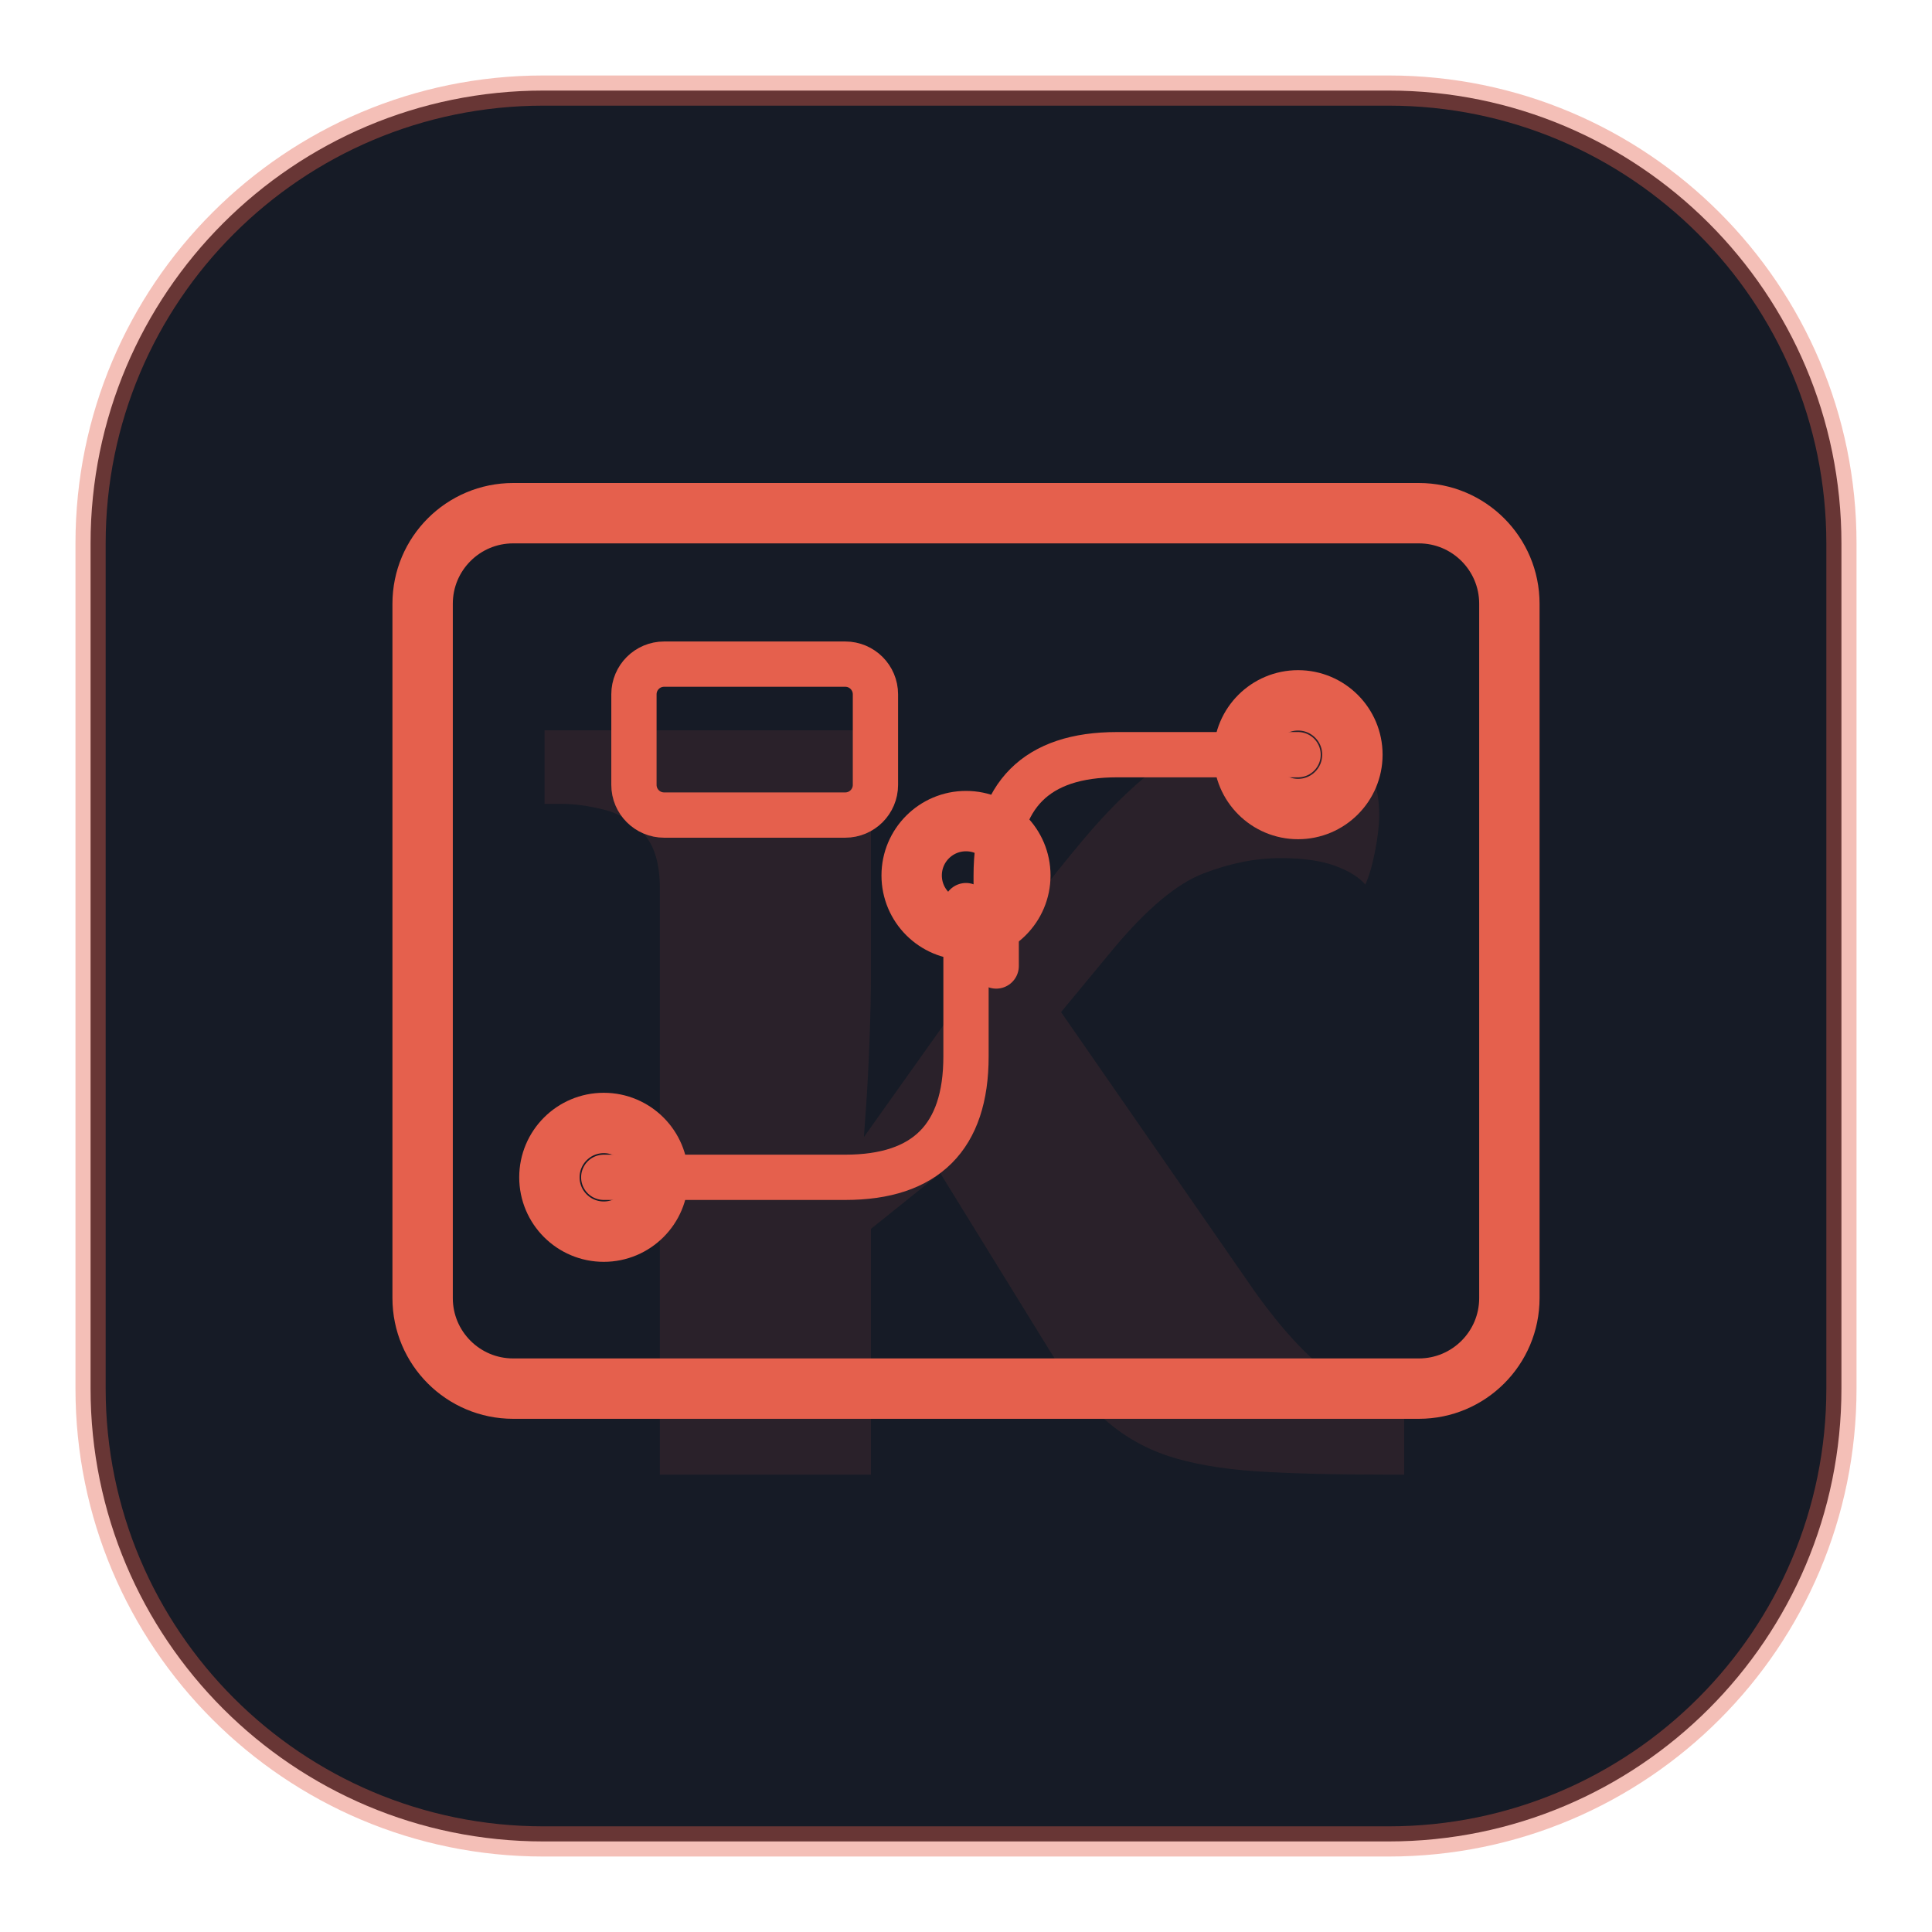
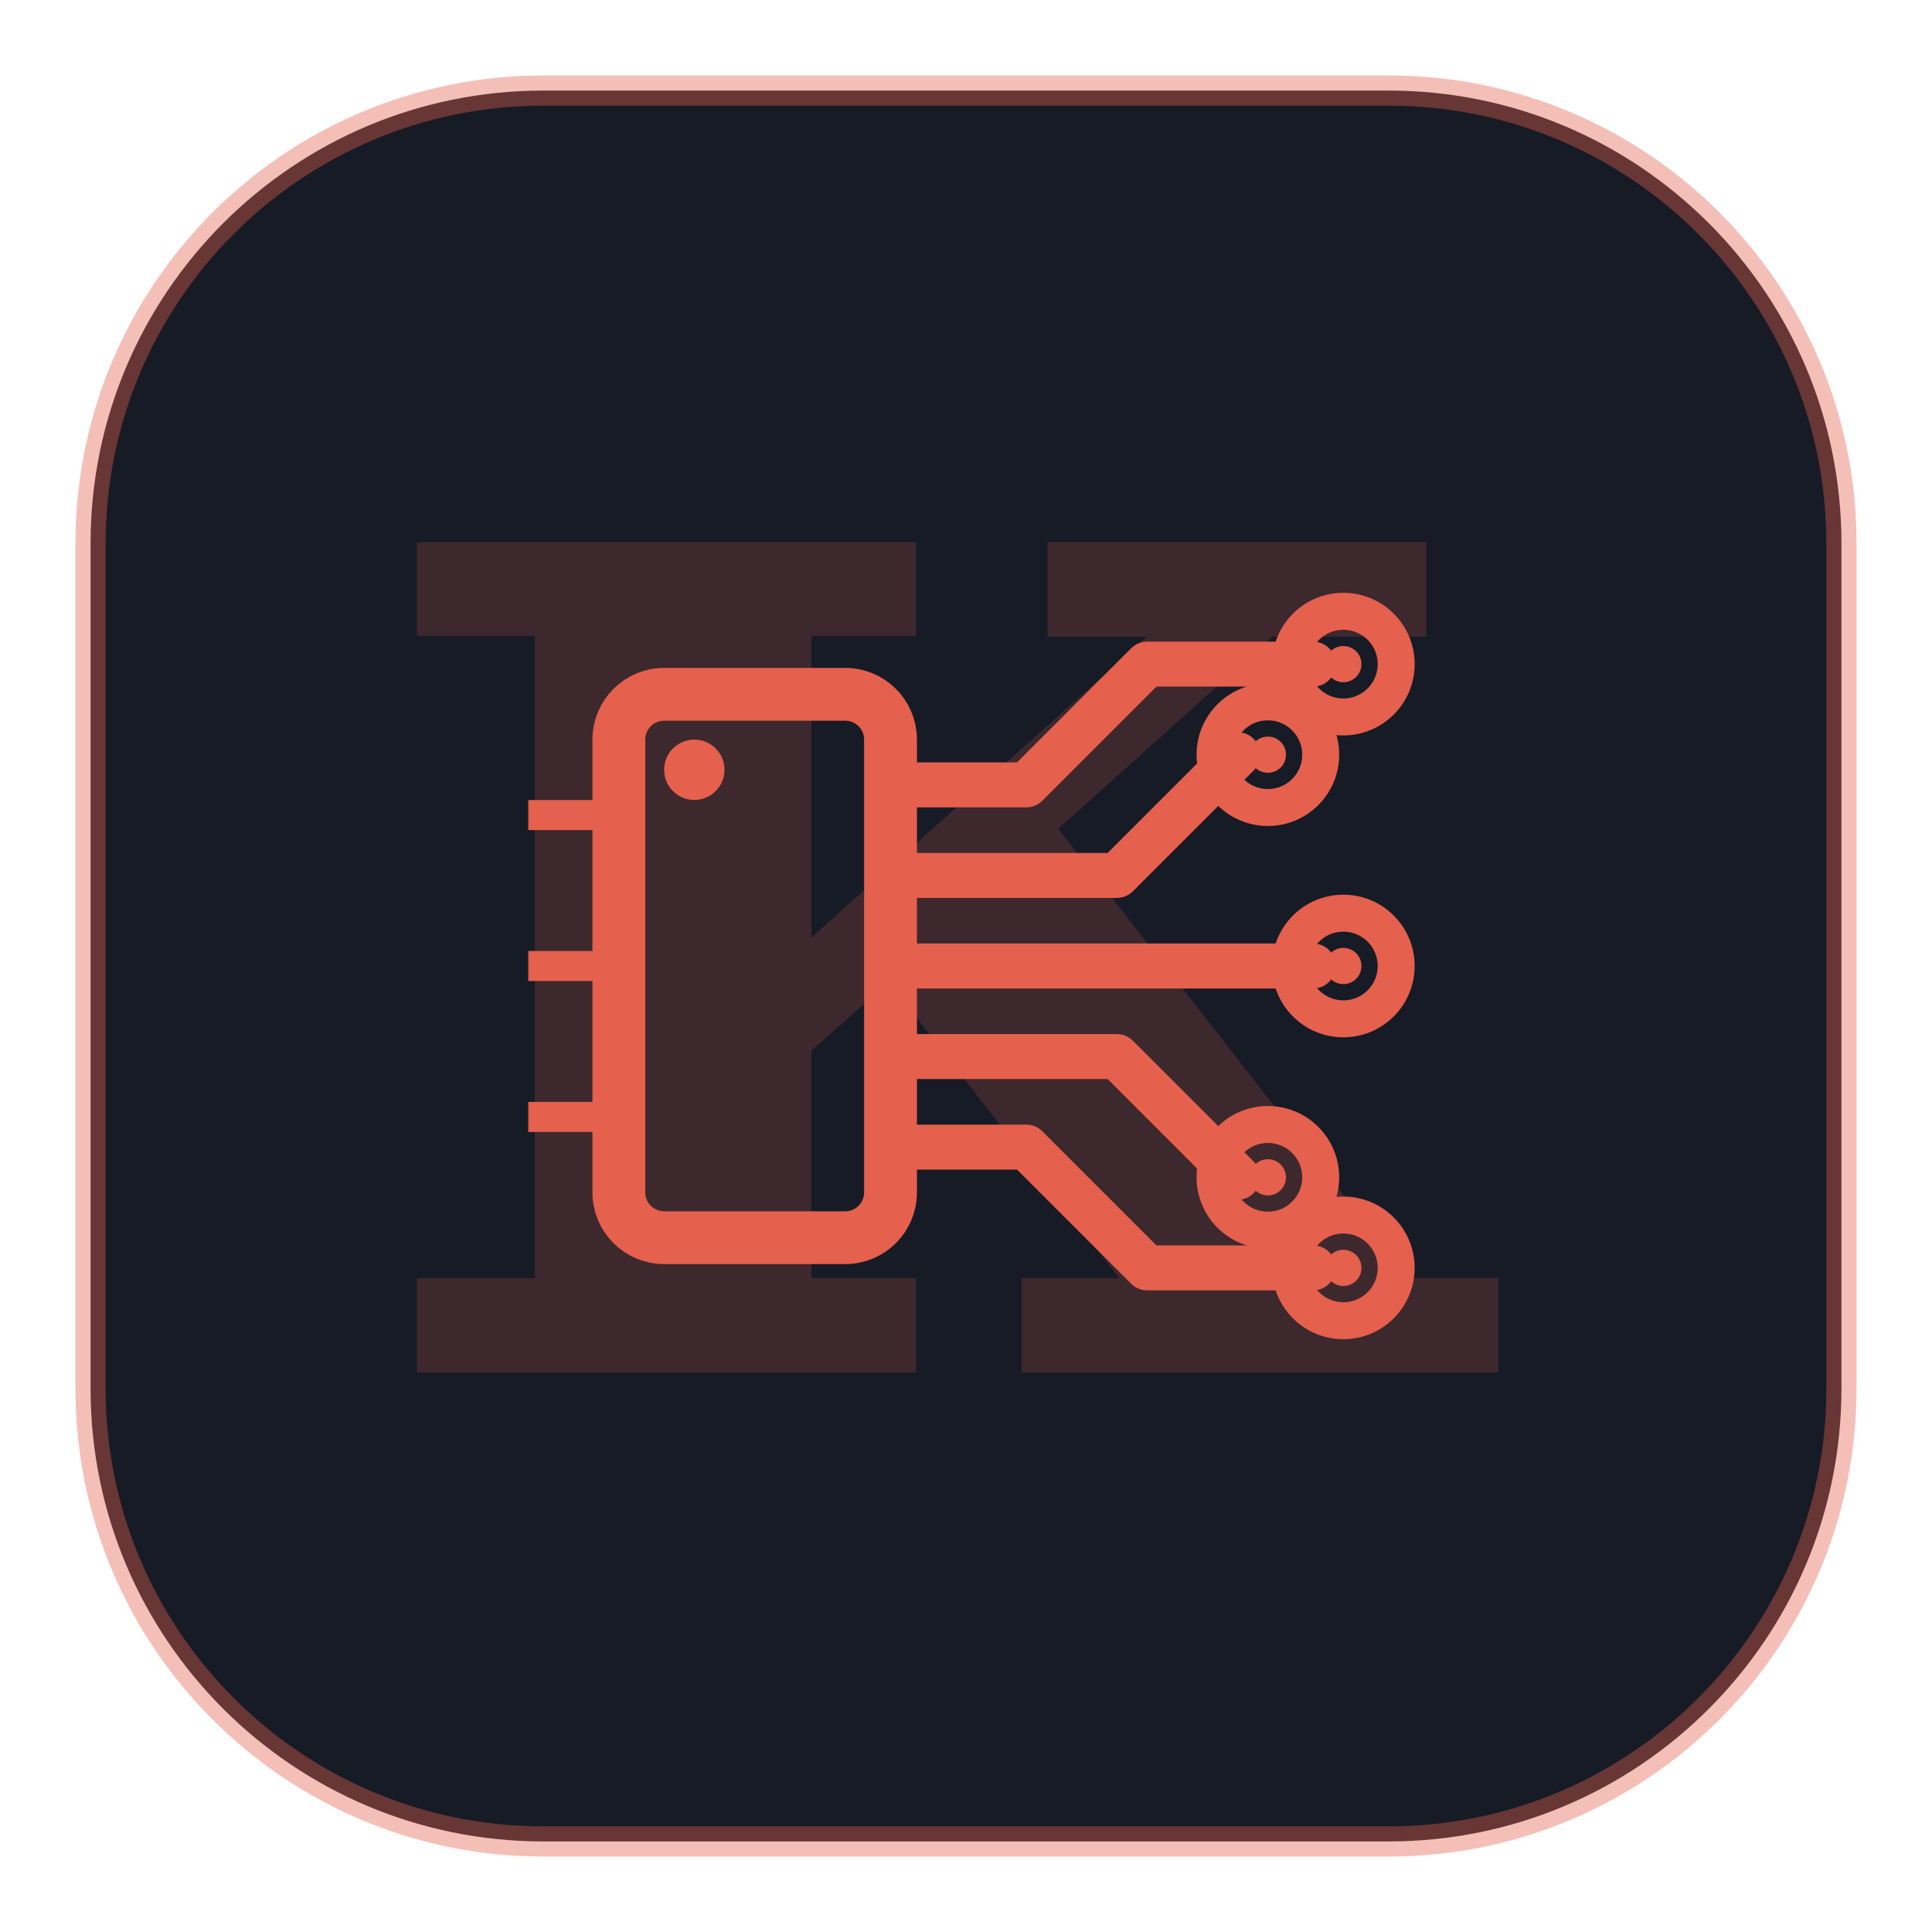
- <svg xmlns="http://www.w3.org/2000/svg" viewBox="0 0 128 128" width="128" height="128" role="img" aria-label="xmKappa (Kappa) — PCB / electronics">
+ <svg xmlns="http://www.w3.org/2000/svg" viewBox="0 0 128 128" width="128" height="128" role="img" aria-label="xmKappa — κ — PCB fan-out: IC footprint, traces and vias (electronics / KiCAD)">
  <rect x="6" y="6" width="116" height="116" rx="30" fill="#161B26" stroke="#E5604D" stroke-opacity="0.4" stroke-width="2" />
-   <text x="64" y="62" font-family="Georgia, serif" font-size="92" font-weight="700" fill="#E5604D" opacity="0.10" text-anchor="middle" dominant-baseline="central">κ</text>
-   <g stroke="#E5604D" stroke-width="4" fill="none" stroke-linecap="round" stroke-linejoin="round">
-     <rect x="28" y="34" width="72" height="58" rx="6" />
-     <g stroke-width="3">
-       <path d="M40 78 H56 Q64 78 64 70 V60" />
-       <path d="M86 50 H74 Q66 50 66 58 V64" />
-     </g>
-     <circle cx="40" cy="78" r="3.6" />
-     <circle cx="64" cy="58" r="3.6" />
-     <circle cx="86" cy="50" r="3.6" />
-     <rect x="42" y="44" width="16" height="10" rx="2" stroke-width="3" />
+   <path d="M60.696 90.938H27.623V84.675H35.438V42.13H27.623V35.919H60.696V42.13H53.761V62.108L75.965 42.182H69.392V35.919H94.494V42.182H84.298L70.116 54.914L93.304 84.675H99.256V90.938H67.684V84.675H74.153L58.885 65.059L53.761 69.613V84.675H60.696Z" fill="#E5604D" opacity="0.190" />
+   <g stroke="#E5604D" fill="none" stroke-linecap="round" stroke-linejoin="round" stroke-width="2.98">
+     <path d="M59 52 H68 L76 44 H87" />
+     <path d="M59 58 H74 L82 50" />
+     <path d="M59 64 H87" />
+     <path d="M59 70 H74 L82 78" />
+     <path d="M59 76 H68 L76 84 H87" />
  </g>
+   <rect x="41" y="46" width="18" height="36" rx="3" fill="none" stroke="#E5604D" stroke-width="3.50" />
+   <g stroke="#E5604D" stroke-width="1.99">
+     <path d="M41 54 H35 M41 64 H35 M41 74 H35" />
+   </g>
+   <circle cx="46" cy="51" r="2" fill="#E5604D" />
+   <circle cx="89" cy="44" r="3.5" fill="none" stroke="#E5604D" stroke-width="2.45" />
+   <circle cx="89" cy="44" r="1.2" fill="#E5604D" />
+   <circle cx="84" cy="50" r="3.5" fill="none" stroke="#E5604D" stroke-width="2.45" />
+   <circle cx="84" cy="50" r="1.2" fill="#E5604D" />
+   <circle cx="89" cy="64" r="3.5" fill="none" stroke="#E5604D" stroke-width="2.45" />
+   <circle cx="89" cy="64" r="1.2" fill="#E5604D" />
+   <circle cx="84" cy="78" r="3.5" fill="none" stroke="#E5604D" stroke-width="2.45" />
+   <circle cx="84" cy="78" r="1.2" fill="#E5604D" />
+   <circle cx="89" cy="84" r="3.5" fill="none" stroke="#E5604D" stroke-width="2.45" />
+   <circle cx="89" cy="84" r="1.2" fill="#E5604D" />
</svg>
